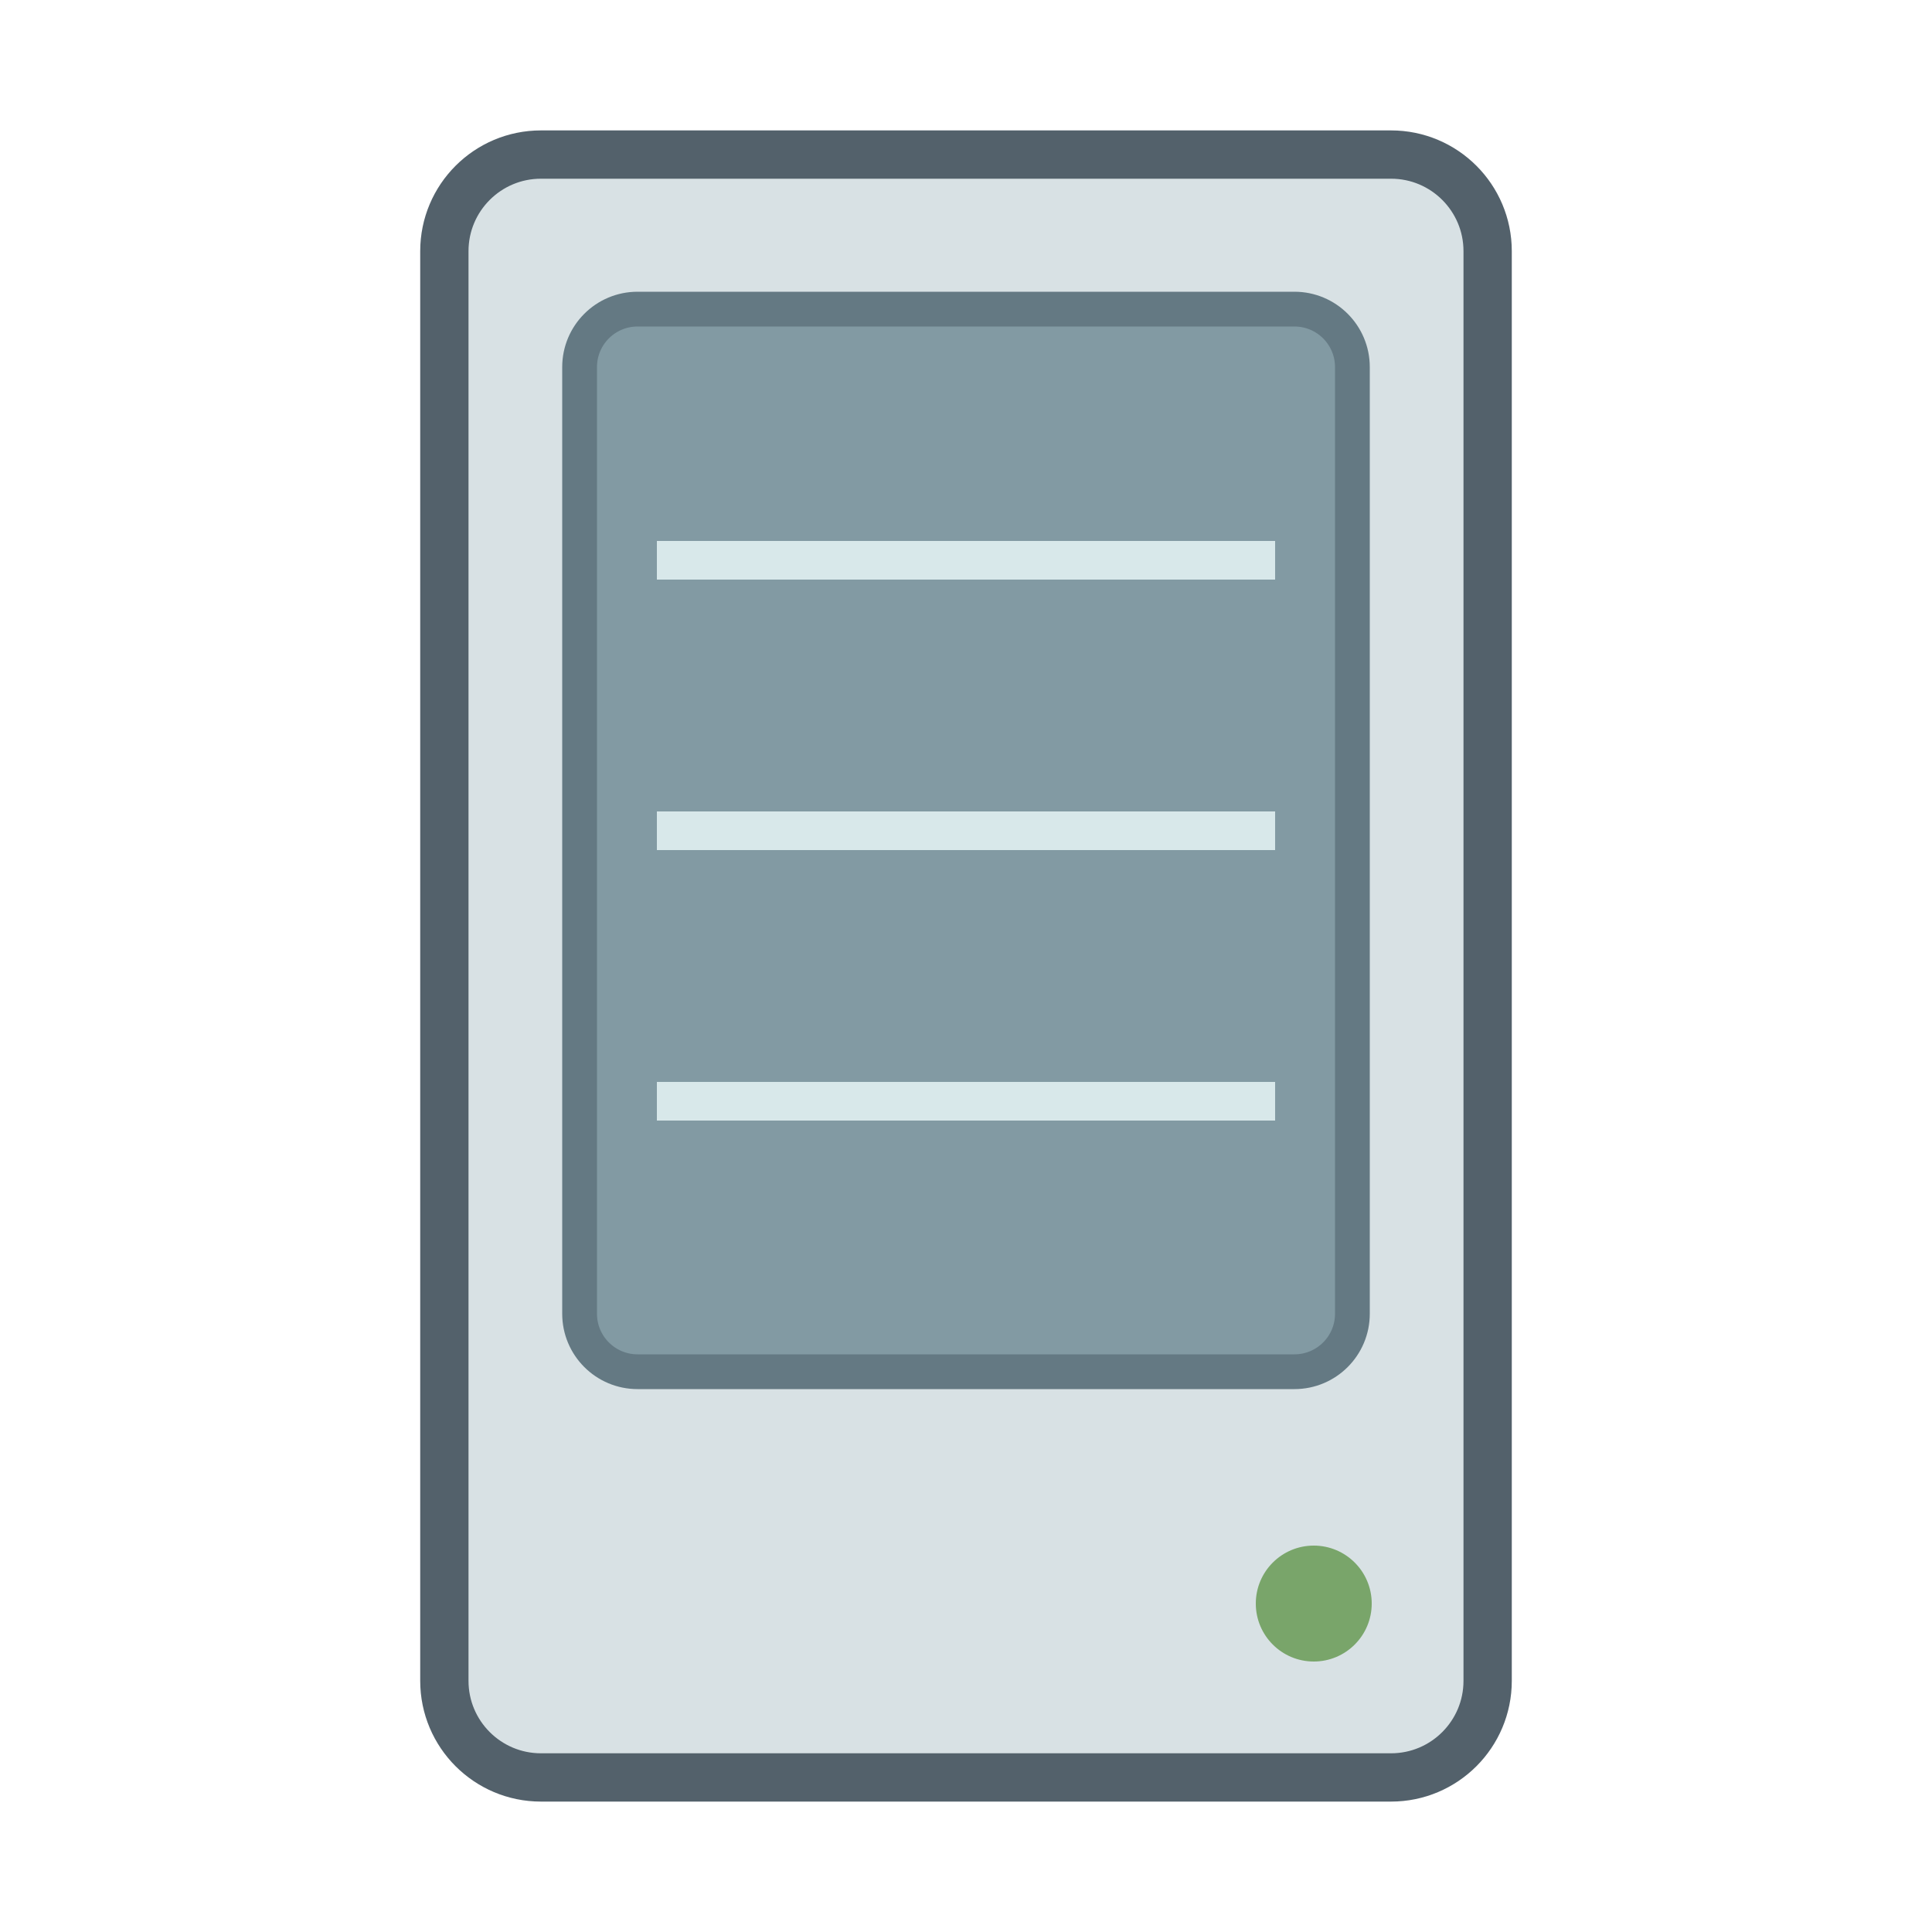
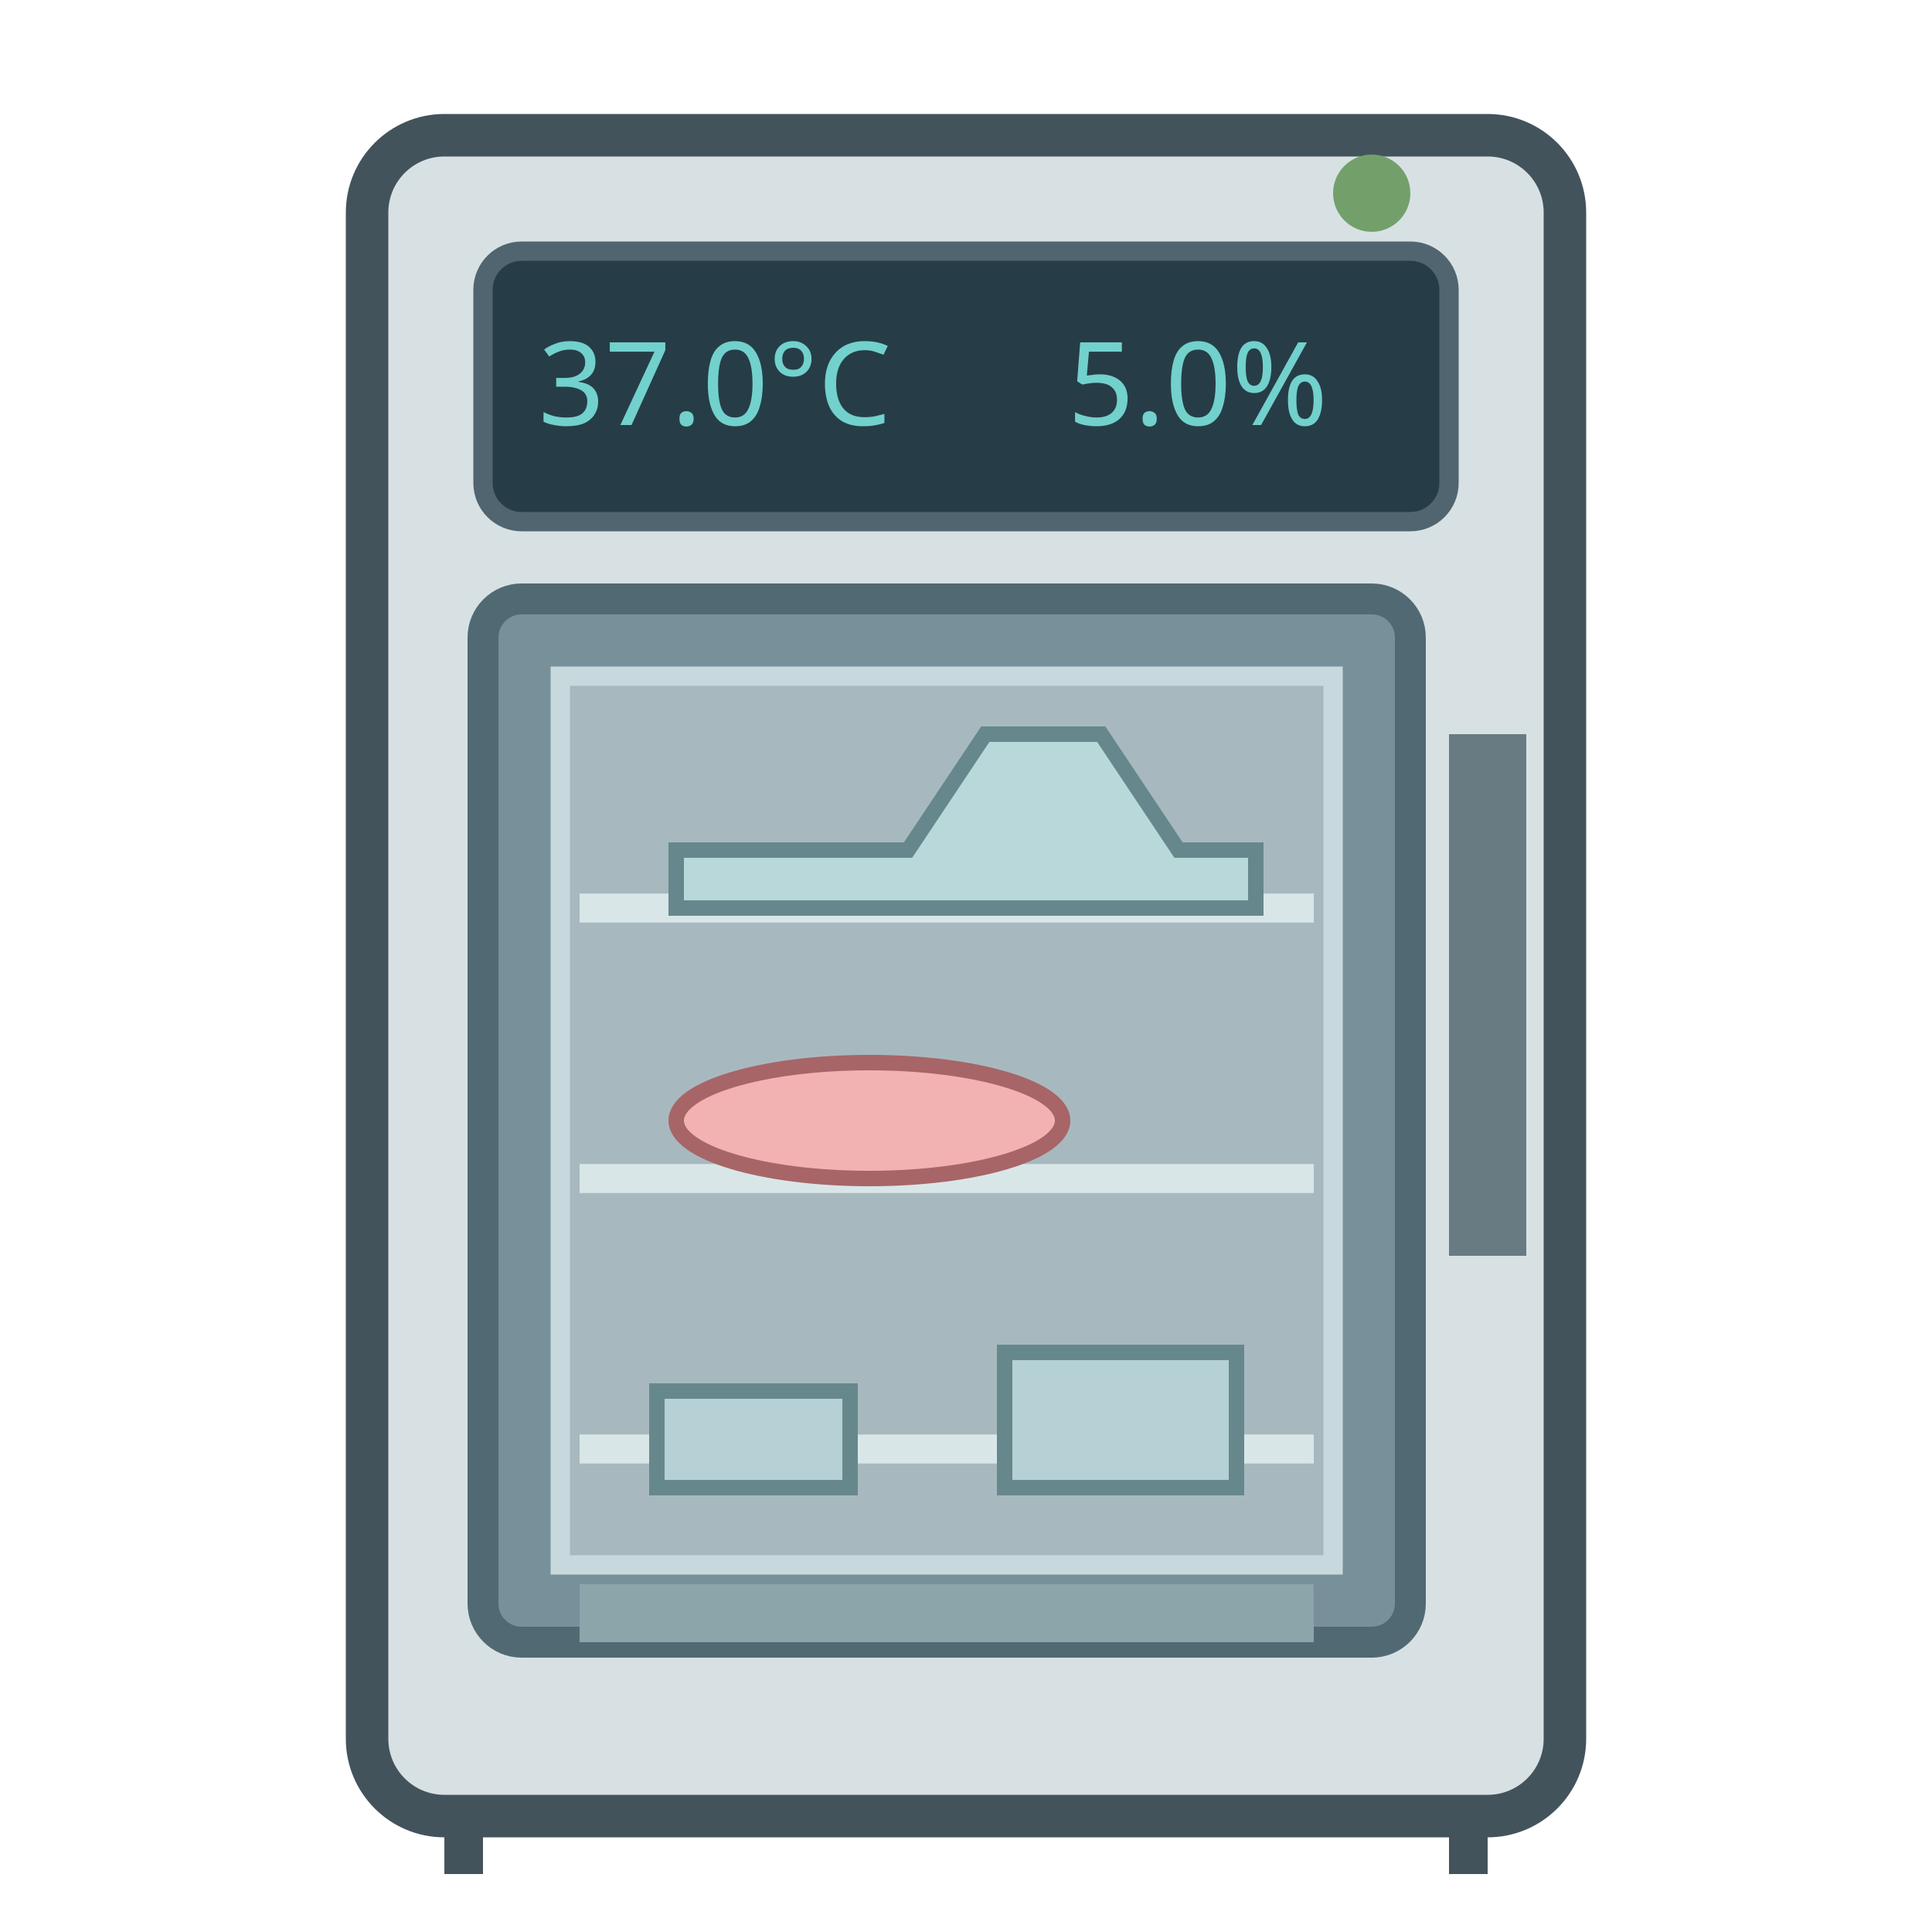
<svg xmlns="http://www.w3.org/2000/svg" viewBox="0 0 100 100" role="img" aria-labelledby="title desc">
-   <rect x="23" y="8" width="54" height="84" rx="5" fill="#D8E1E4" stroke="#53616B" stroke-width="2.5" />
-   <rect x="30" y="16" width="40" height="55" rx="3" fill="#829AA3" stroke="#647983" stroke-width="1.8" />
-   <path d="M34 29h32" stroke="#D8E8EA" stroke-width="2" />
-   <path d="M34 43h32" stroke="#D8E8EA" stroke-width="2" />
-   <path d="M34 57h32" stroke="#D8E8EA" stroke-width="2" />
-   <circle cx="68" cy="83" r="3" fill="#79A56A" />
+   <rect x="19" y="7" width="62" height="87" rx="4" fill="#D7E1E4" stroke="#43535C" stroke-width="2.2" />
+   <rect x="25" y="13" width="50" height="14" rx="2" fill="#263D47" stroke="#50656F" />
+   <text x="37" y="22" text-anchor="middle" font-family="sans-serif" font-size="6" fill="#72D1CC">37.0°C</text>
+   <text x="62" y="22" text-anchor="middle" font-family="sans-serif" font-size="6" fill="#72D1CC">5.0%</text>
+   <circle cx="71" cy="10" r="2" fill="#73A06A" />
+   <rect x="25" y="31" width="48" height="54" rx="2" fill="#78909A" stroke="#516973" stroke-width="1.6" />
+   <rect x="29" y="35" width="40" height="46" fill="#E7F1F2" fill-opacity=".42" stroke="#C8D9DD" />
+   <path d="M30 47h38" stroke="#D9E6E8" stroke-width="1.5" />
+   <path d="M30 61h38" stroke="#D9E6E8" stroke-width="1.5" />
+   <path d="M30 75h38" stroke="#D9E6E8" stroke-width="1.5" />
+   <path d="M35 44h12l4-6h6l4 6h4v3H35z" fill="#B9D8D9" stroke="#66888D" stroke-width=".8" />
+   <ellipse cx="45" cy="58" rx="10" ry="3" fill="#F2B2B1" stroke="#A76567" stroke-width=".8" />
+   <path d="M34 72h10v5H34zM52 70h12v7H52z" fill="#B5D1D5" stroke="#66888D" stroke-width=".8" />
+   <path d="M75 38h4v27h-4" fill="#687A82" />
+   <rect x="30" y="82" width="38" height="3" fill="#8BA5AB" />
+   <path d="M24 94v3M76 94v3" stroke="#43535C" stroke-width="2" />
</svg>
